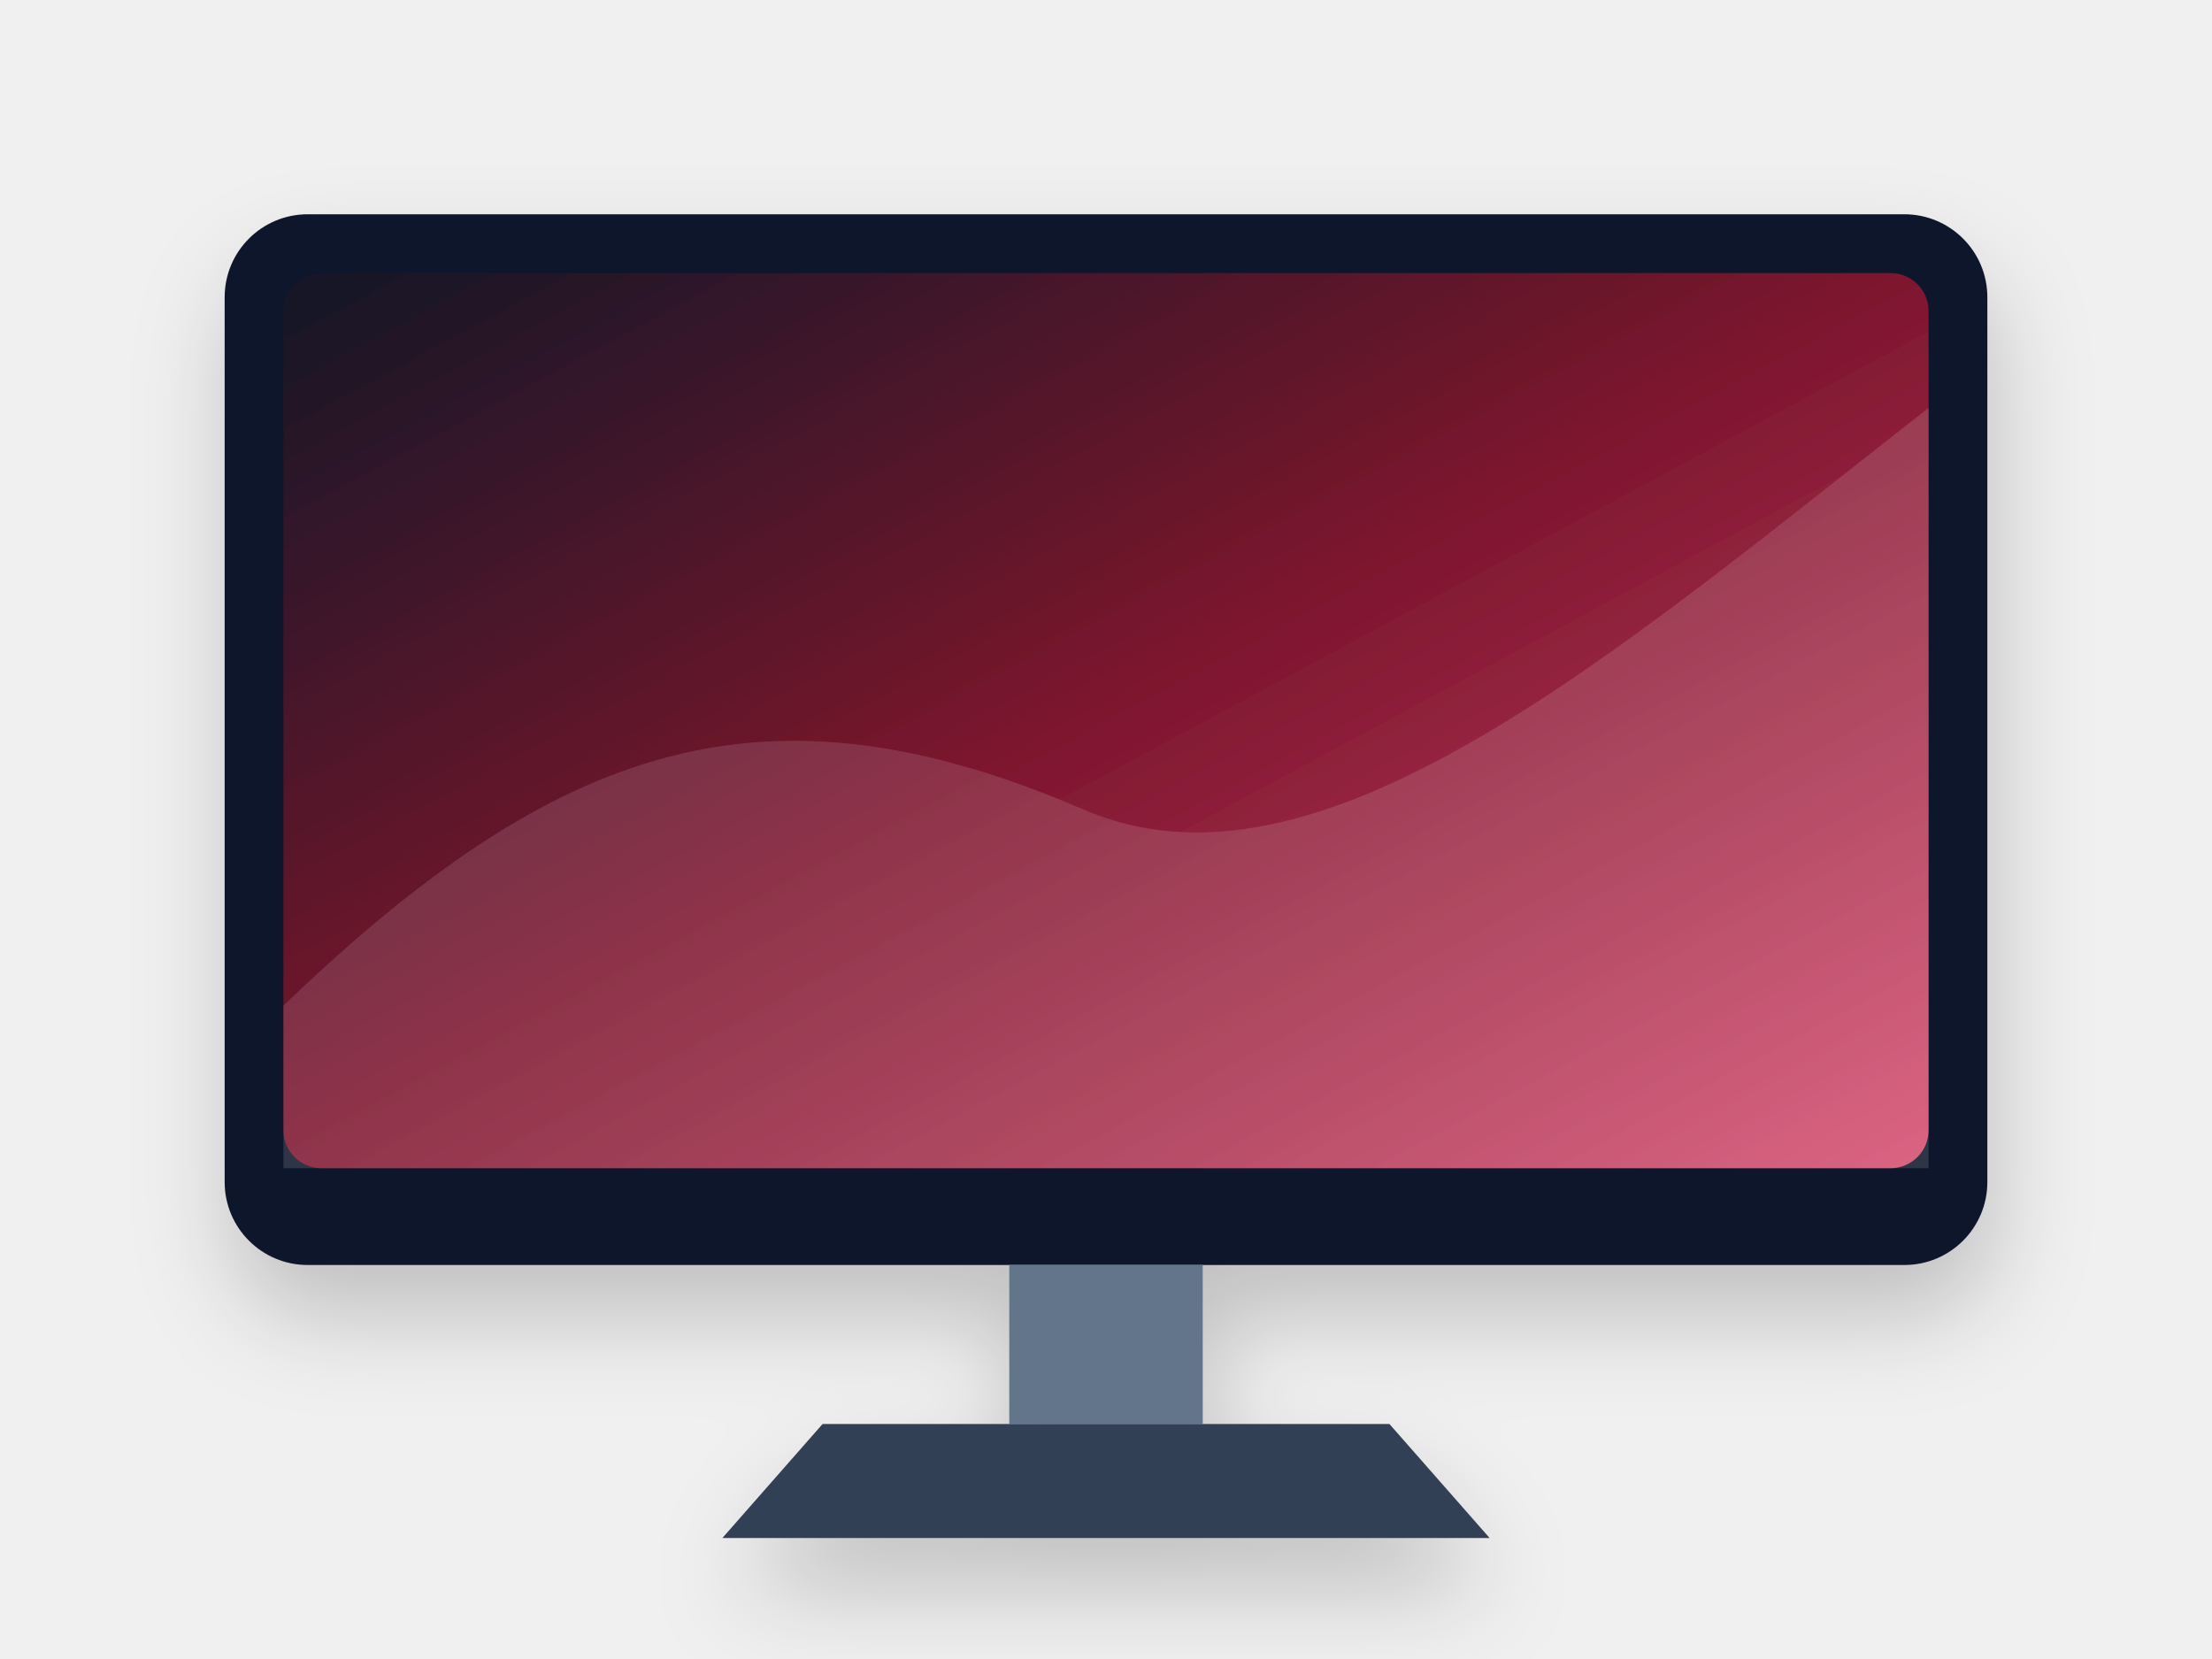
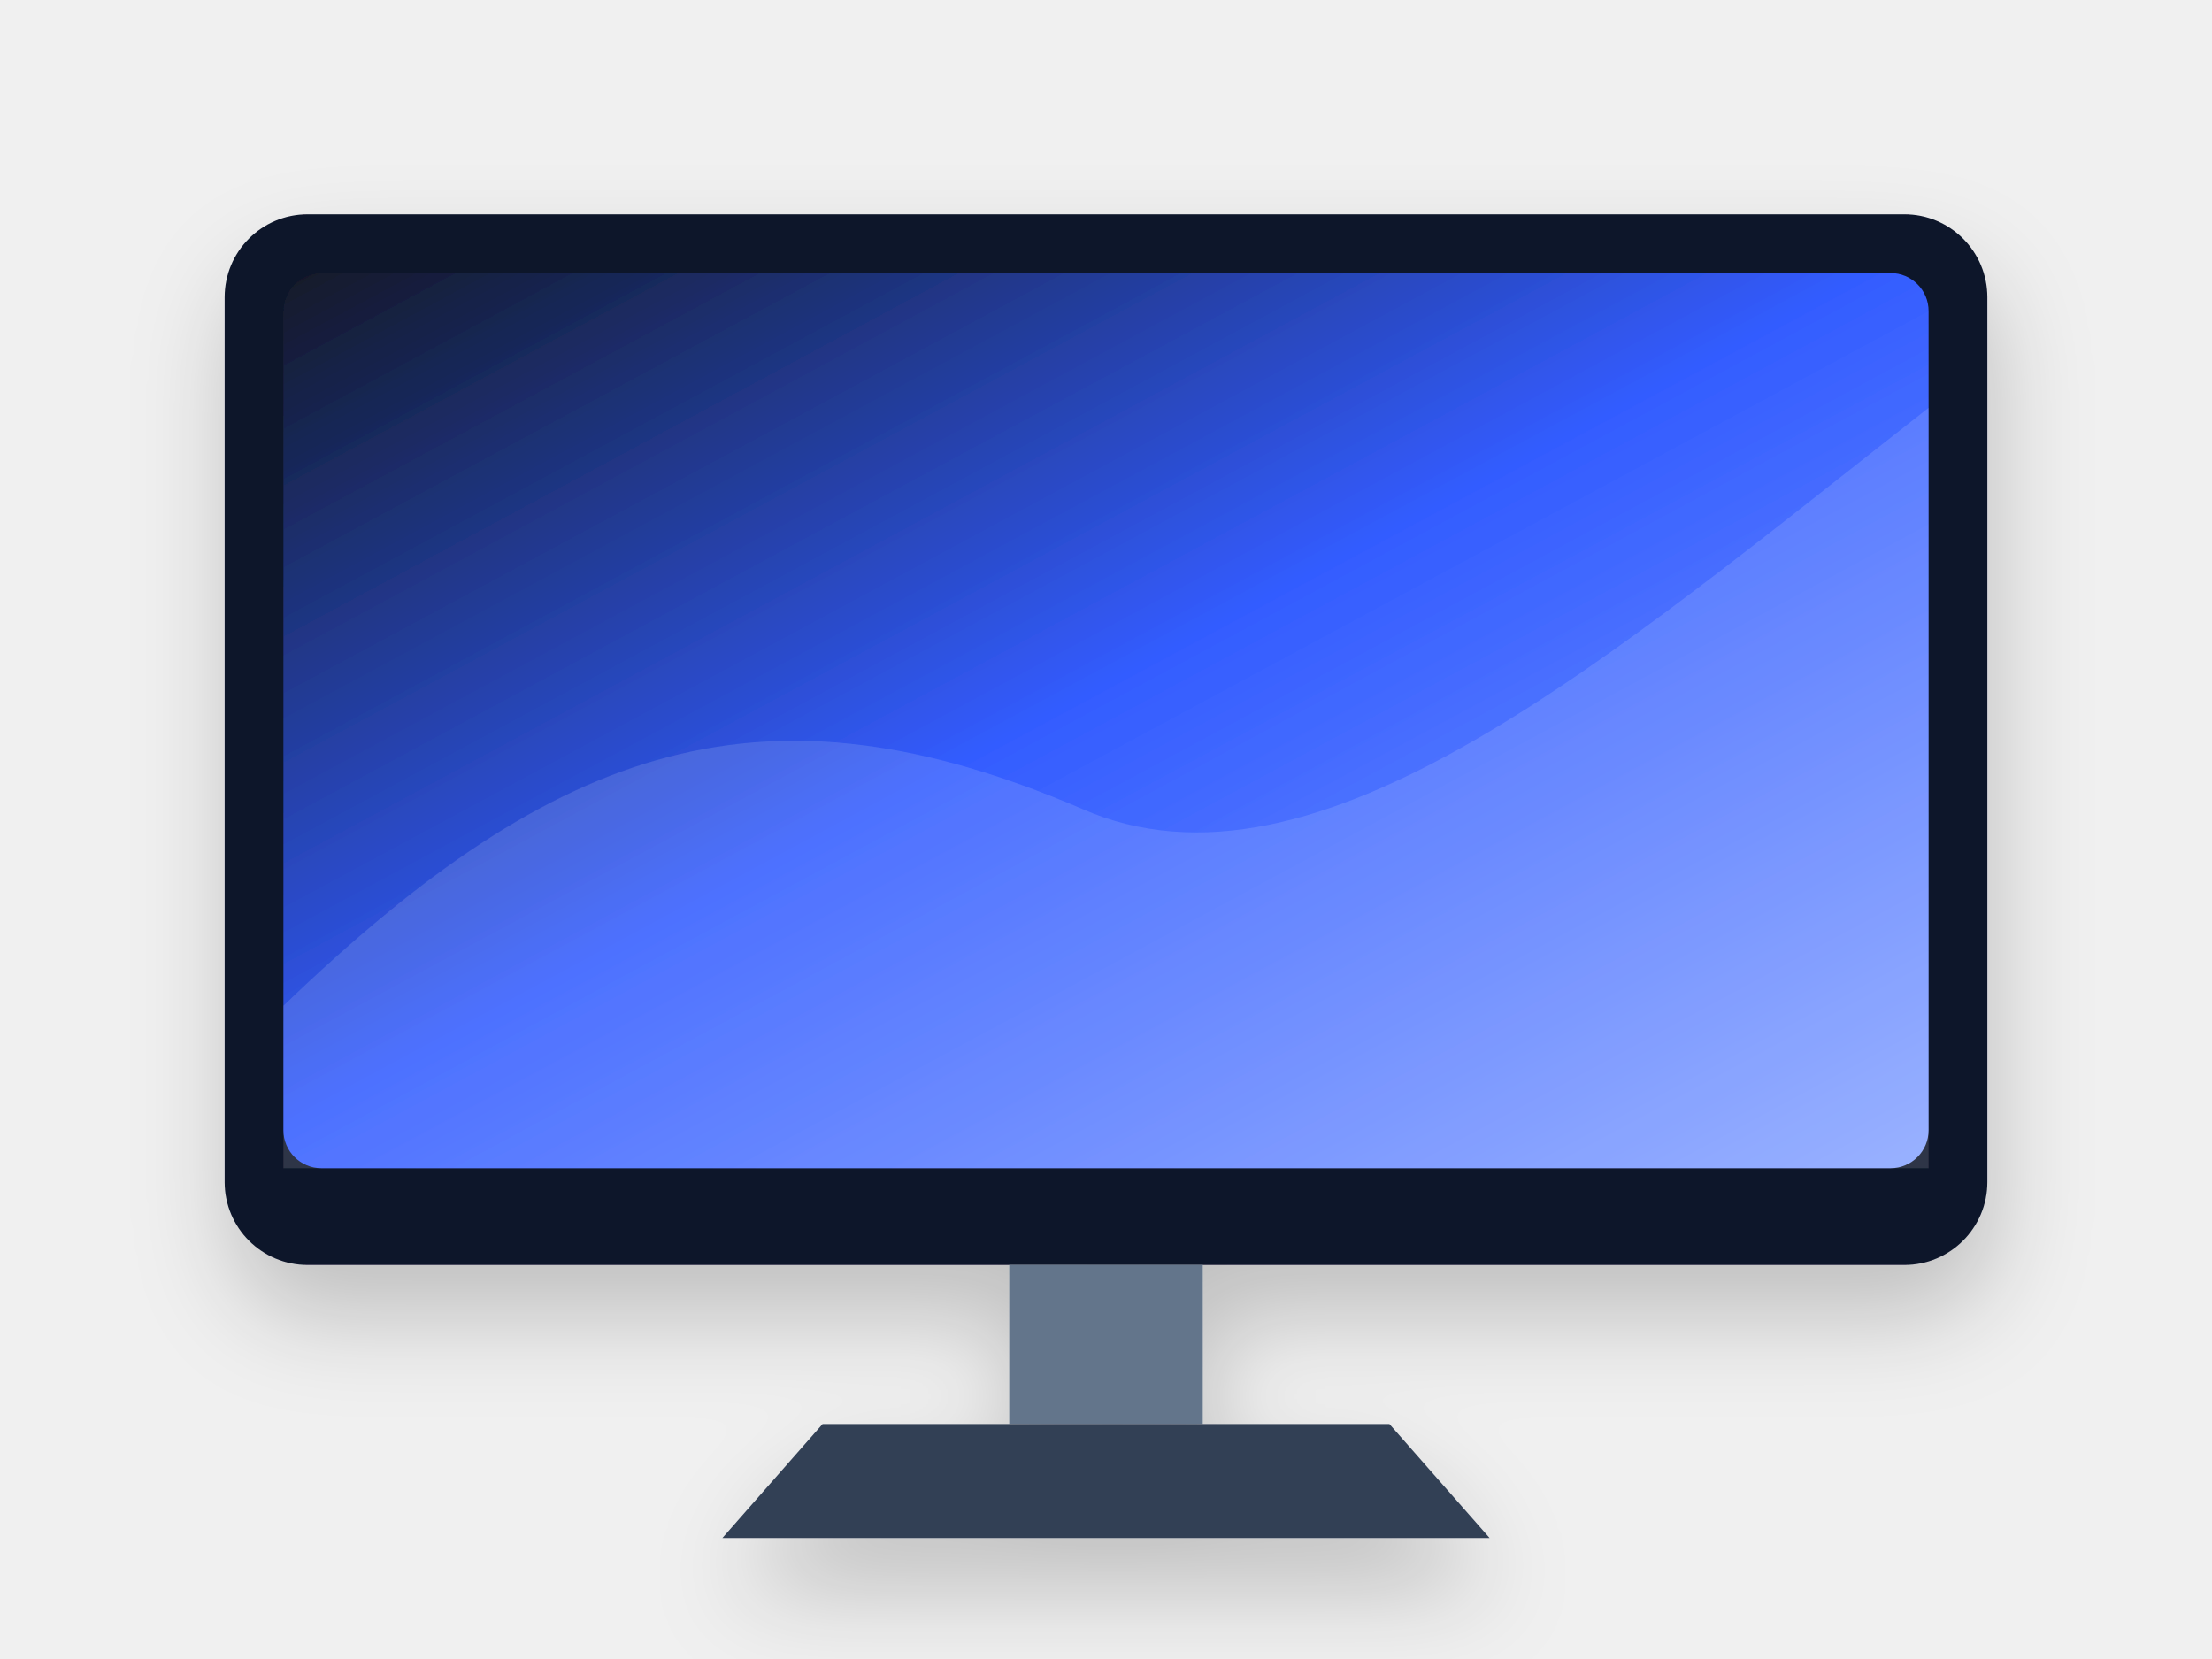
<svg xmlns="http://www.w3.org/2000/svg" viewBox="0 0 640 480">
  <defs>
    <linearGradient id="s" x1="0" y1="0" x2="1" y2="1">
      <stop stop-color="#111827" />
-       <stop offset=".48" stop-color="#7b142d" />
-       <stop offset="1" stop-color="#d64d70" />
+       <stop offset=".48" stop-color="#335cff" />
+       <stop offset="1" stop-color="#8aa6ff" />
    </linearGradient>
    <filter id="d">
      <feDropShadow dy="15" stdDeviation="14" flood-opacity=".2" />
    </filter>
  </defs>
  <g transform="translate(65 62)" filter="url(#d)">
    <rect width="510" height="304" rx="24" fill="#0f172a" />
    <rect x="17" y="17" width="476" height="259" rx="11" fill="url(#s)" />
    <path d="M17 229c80-77 140-96 231-57 68 30 153-44 245-116v220H17z" fill="#fff" opacity=".13" />
    <rect x="227" y="304" width="56" height="46" fill="#64748b" />
    <path d="M173 350h164l29 33H144z" fill="#334155" />
  </g>
</svg>
